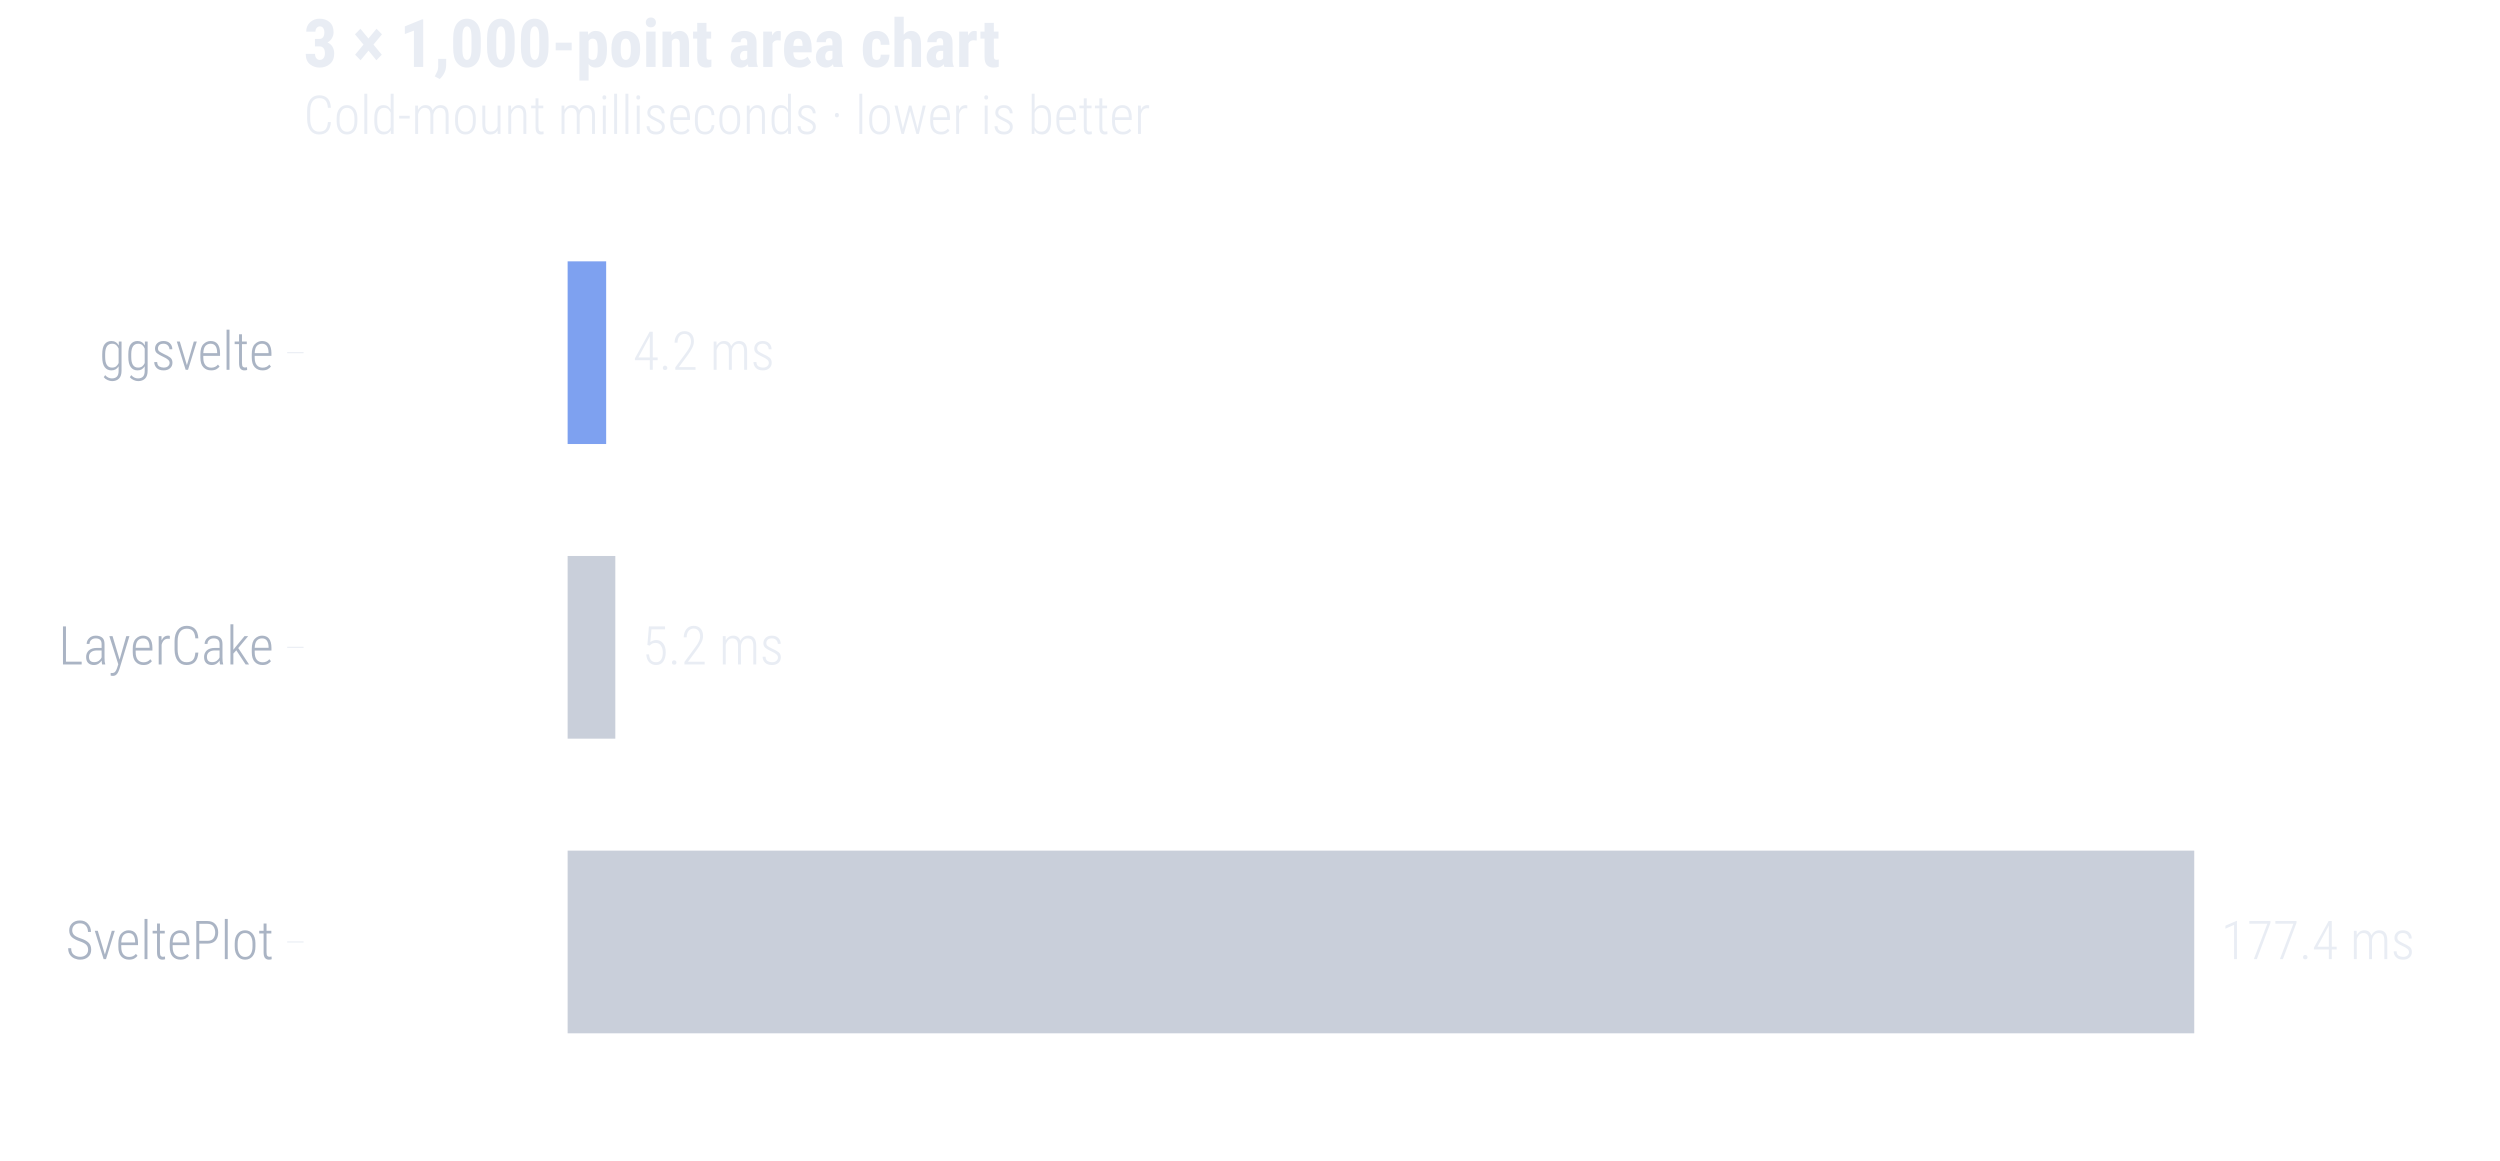
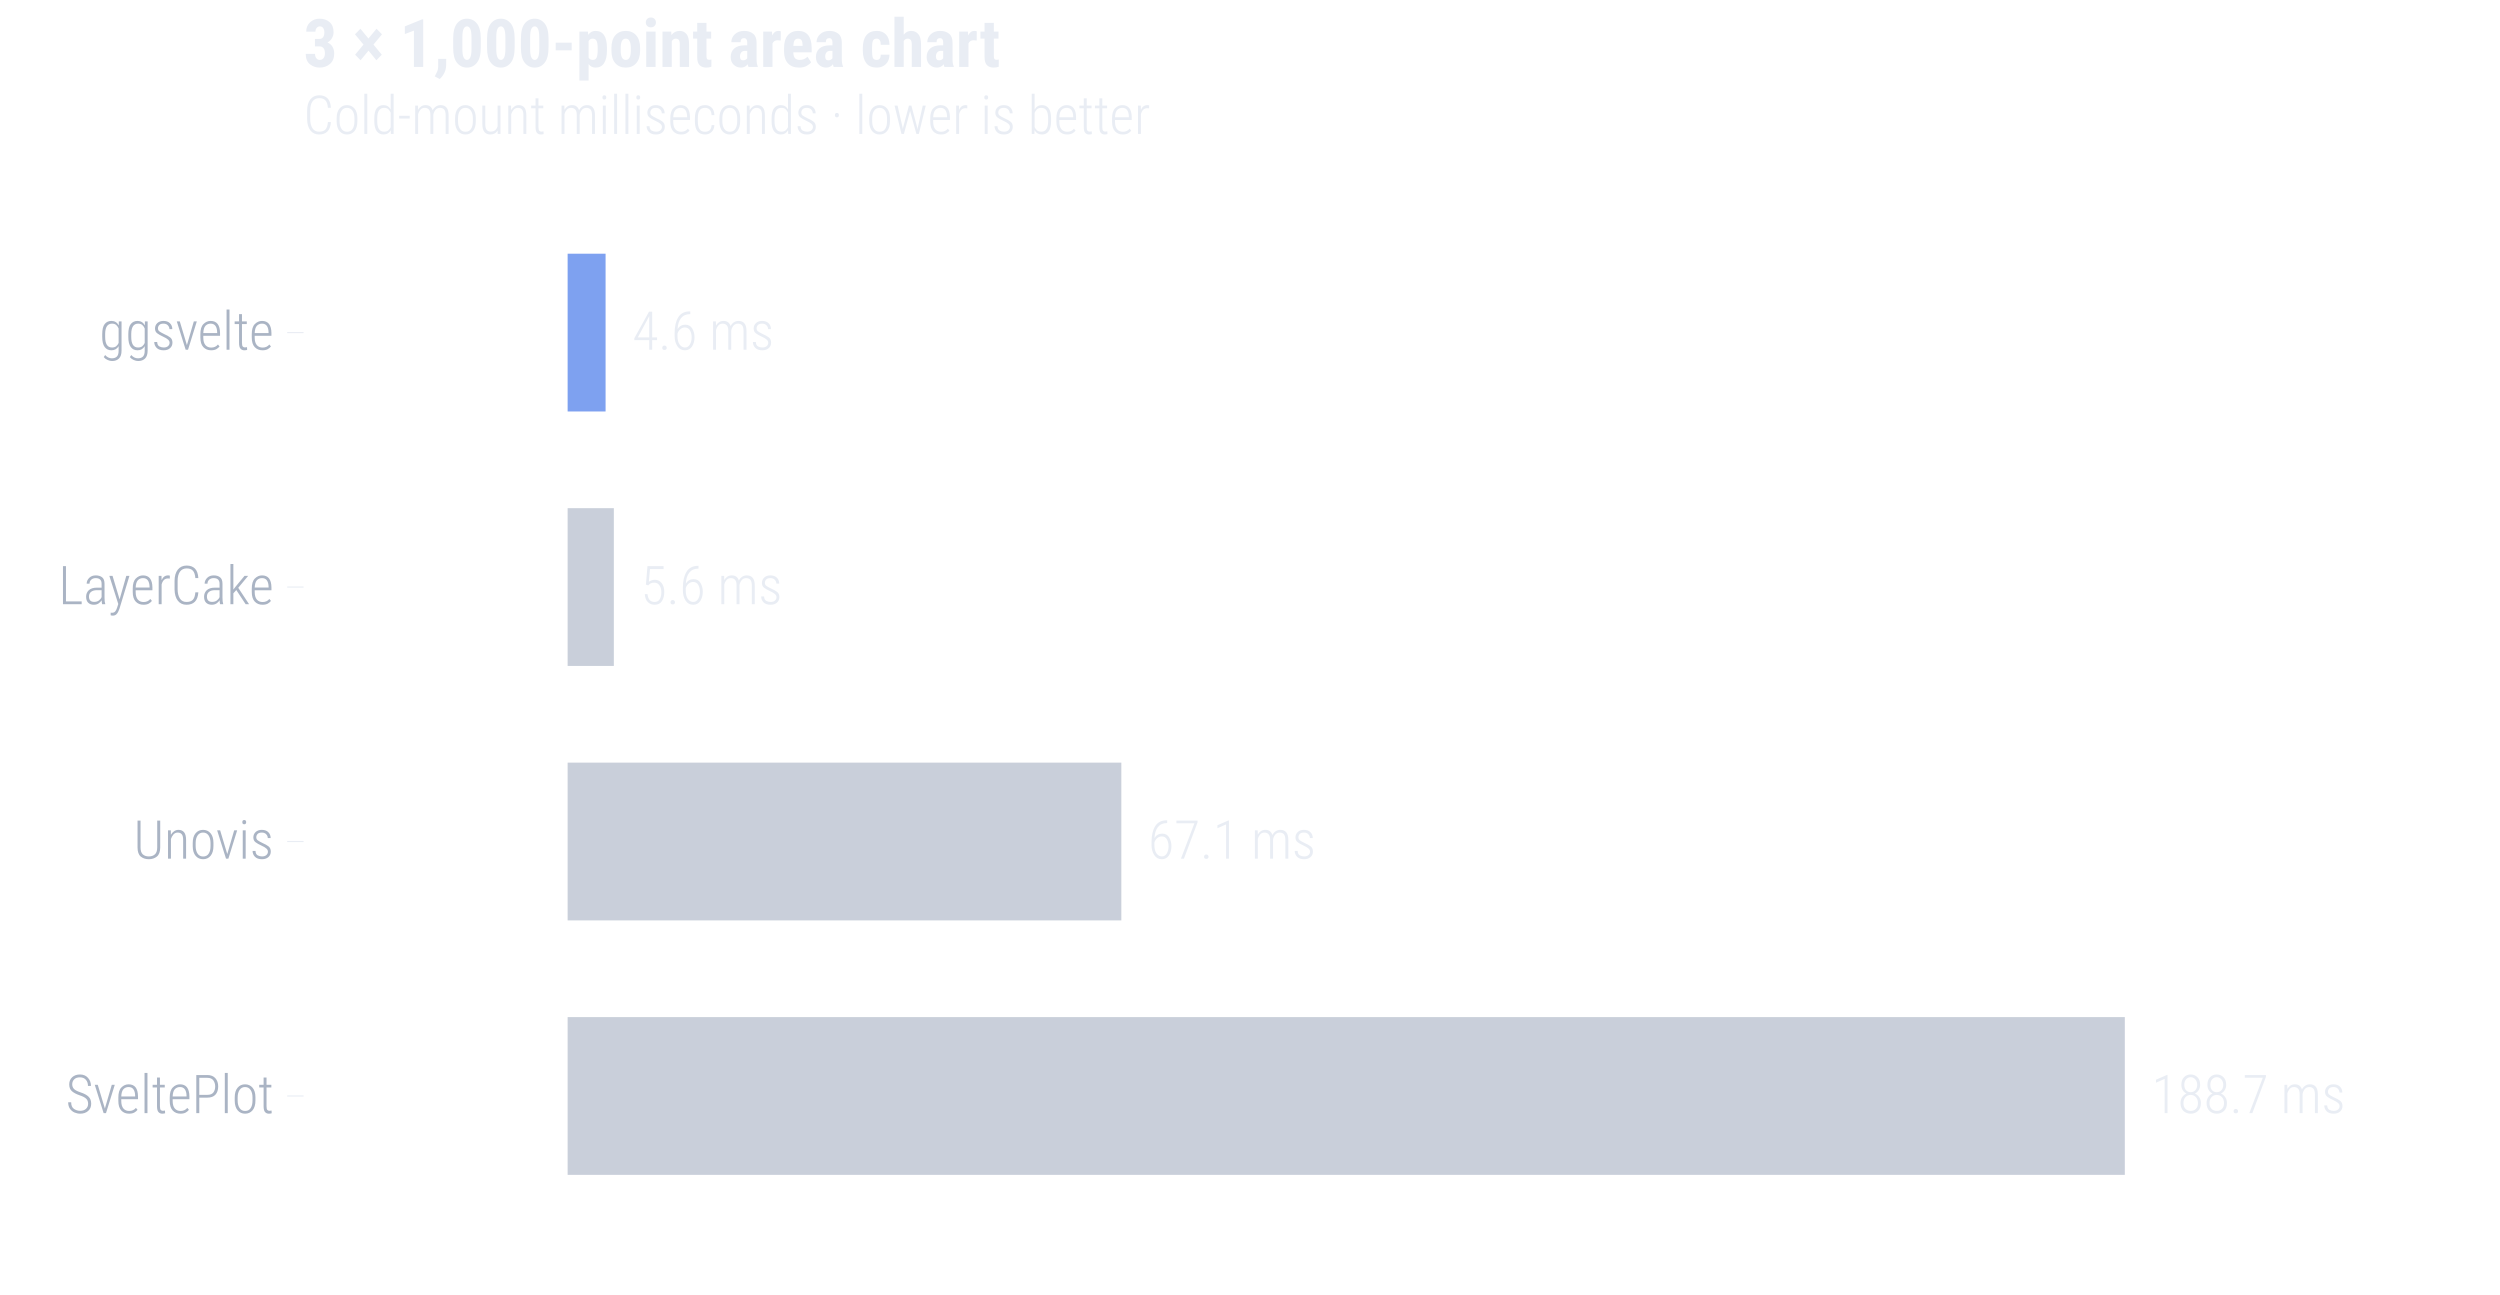
- <svg xmlns="http://www.w3.org/2000/svg" width="560" height="260" viewBox="0 0 560 260" role="img" aria-label="Bar chart of cold-mount time for a 3-series by 1,000-point area chart: ggsvelte 4.2 ms, LayerCake 5.2 ms, SveltePlot 177.4 ms. Lower is better." class="gg-plot" font-family="&quot;Roboto Condensed&quot;, &quot;Arial Narrow&quot;, Arial, sans-serif" font-size="11" font-weight="300" text-rendering="optimizeLegibility" shape-rendering="geometricPrecision">
-   <rect class="gg-paper" width="560" height="260" fill="var(--gg-paper, transparent)" />
+ <svg xmlns="http://www.w3.org/2000/svg" width="560" height="290" viewBox="0 0 560 290" role="img" aria-label="Bar chart of cold-mount time for a 3-series by 1,000-point area chart: ggsvelte 4.6 ms, LayerCake 5.6 ms, Unovis 67.1 ms, SveltePlot 188.7 ms. Lower is better." class="gg-plot" font-family="&quot;Roboto Condensed&quot;, &quot;Arial Narrow&quot;, Arial, sans-serif" font-size="11" font-weight="300" text-rendering="optimizeLegibility" shape-rendering="geometricPrecision">
+   <rect class="gg-paper" width="560" height="290" fill="var(--gg-paper, transparent)" />
  <text class="gg-title" x="68" y="15" font-size="15" font-weight="700" fill="var(--gg-ink, #e9edf4)">3 × 1,000-point area chart</text>
  <text class="gg-subtitle" x="68" y="30" font-size="12" font-weight="300" fill="var(--gg-ink, #e9edf4)">Cold-mount milliseconds · lower is better</text>
  <defs>
    <clipPath id="gg-clip-0">
-       <rect width="488" height="198" />
+       <rect width="488" height="228" />
    </clipPath>
  </defs>
  <g class="gg-panel" data-panel="0" transform="translate(68,46)">
-     <rect class="gg-panel-background" width="488" height="198" fill="var(--gg-panel, transparent)" />
+     <rect class="gg-panel-background" width="488" height="228" fill="var(--gg-panel, transparent)" />
    <g class="gg-grid" stroke="var(--gg-grid, transparent)" stroke-width="0.25" vector-effect="non-scaling-stroke">
-       <line x1="59.15" y1="0" x2="59.15" y2="198" />
-       <line x1="161.85" y1="0" x2="161.85" y2="198" />
-       <line x1="264.54" y1="0" x2="264.54" y2="198" />
-       <line x1="367.23" y1="0" x2="367.23" y2="198" />
-       <line x1="469.93" y1="0" x2="469.93" y2="198" />
-       <line x1="0" y1="165" x2="488" y2="165" />
-       <line x1="0" y1="99" x2="488" y2="99" />
-       <line x1="0" y1="33" x2="488" y2="33" />
+       <line x1="59.15" y1="0" x2="59.15" y2="228" />
+       <line x1="151.58" y1="0" x2="151.58" y2="228" />
+       <line x1="244" y1="0" x2="244" y2="228" />
+       <line x1="336.42" y1="0" x2="336.42" y2="228" />
+       <line x1="428.85" y1="0" x2="428.85" y2="228" />
+       <line x1="0" y1="199.5" x2="488" y2="199.5" />
+       <line x1="0" y1="142.5" x2="488" y2="142.5" />
+       <line x1="0" y1="85.5" x2="488" y2="85.5" />
+       <line x1="0" y1="28.5" x2="488" y2="28.5" />
    </g>
    <g class="gg-marks" clip-path="url(#gg-clip-0)">
      <g class="gg-batch gg-rects" data-layer="0">
-         <rect x="59.15" y="12.54" width="8.63" height="40.92" fill="#7ea1f0" />
-         <rect x="59.15" y="78.54" width="10.68" height="40.92" fill="#c9cfda" />
-         <rect x="59.15" y="144.54" width="364.36" height="40.92" fill="#c9cfda" />
+         <rect x="59.15" y="10.83" width="8.5" height="35.34" fill="#7ea1f0" />
+         <rect x="59.15" y="67.83" width="10.35" height="35.34" fill="#c9cfda" />
+         <rect x="59.15" y="124.83" width="124.03" height="35.34" fill="#c9cfda" />
+         <rect x="59.15" y="181.83" width="348.81" height="35.34" fill="#c9cfda" />
      </g>
      <g class="gg-batch gg-glyphs" data-layer="1" font-size="12" text-anchor="start">
-         <text x="73.78" y="33" dy="0.32em" fill="var(--gg-ink, #e9edf4)">4.2 ms</text>
-         <text x="75.83" y="99" dy="0.32em" fill="var(--gg-ink, #e9edf4)">5.2 ms</text>
-         <text x="429.51" y="165" dy="0.32em" fill="var(--gg-ink, #e9edf4)">177.4 ms</text>
+         <text x="73.65" y="28.5" dy="0.32em" fill="var(--gg-ink, #e9edf4)">4.6 ms</text>
+         <text x="75.5" y="85.5" dy="0.32em" fill="var(--gg-ink, #e9edf4)">5.6 ms</text>
+         <text x="189.18" y="142.5" dy="0.32em" fill="var(--gg-ink, #e9edf4)">67.1 ms</text>
+         <text x="413.96" y="199.5" dy="0.32em" fill="var(--gg-ink, #e9edf4)">188.7 ms</text>
      </g>
    </g>
-     <rect class="gg-panel-border" width="488" height="198" fill="none" stroke="var(--gg-panelBorder, transparent)" stroke-width="0.5" vector-effect="non-scaling-stroke" />
+     <rect class="gg-panel-border" width="488" height="228" fill="none" stroke="var(--gg-panelBorder, transparent)" stroke-width="0.5" vector-effect="non-scaling-stroke" />
  </g>
  <g class="gg-axis gg-axis-y" transform="translate(68,46)">
-     <g class="gg-tick" transform="translate(0,165)">
+     <g class="gg-tick" transform="translate(0,199.5)">
      <line x2="-3.67" stroke="var(--gg-tickColor, #e9edf4)" stroke-width="0.25" vector-effect="non-scaling-stroke" />
      <text x="-6.67" dy="0.32em" text-anchor="end" fill="var(--gg-axisText, #aab4c4)" font-size="12" font-weight="300">SveltePlot</text>
    </g>
-     <g class="gg-tick" transform="translate(0,99)">
+     <g class="gg-tick" transform="translate(0,142.5)">
+       <line x2="-3.67" stroke="var(--gg-tickColor, #e9edf4)" stroke-width="0.25" vector-effect="non-scaling-stroke" />
+       <text x="-6.67" dy="0.32em" text-anchor="end" fill="var(--gg-axisText, #aab4c4)" font-size="12" font-weight="300">Unovis</text>
+     </g>
+     <g class="gg-tick" transform="translate(0,85.5)">
      <line x2="-3.67" stroke="var(--gg-tickColor, #e9edf4)" stroke-width="0.25" vector-effect="non-scaling-stroke" />
      <text x="-6.67" dy="0.32em" text-anchor="end" fill="var(--gg-axisText, #aab4c4)" font-size="12" font-weight="300">LayerCake</text>
    </g>
-     <g class="gg-tick" transform="translate(0,33)">
+     <g class="gg-tick" transform="translate(0,28.5)">
      <line x2="-3.67" stroke="var(--gg-tickColor, #e9edf4)" stroke-width="0.25" vector-effect="non-scaling-stroke" />
      <text x="-6.67" dy="0.32em" text-anchor="end" fill="var(--gg-axisText, #aab4c4)" font-size="12" font-weight="300">ggsvelte</text>
    </g>
  </g>
</svg>
